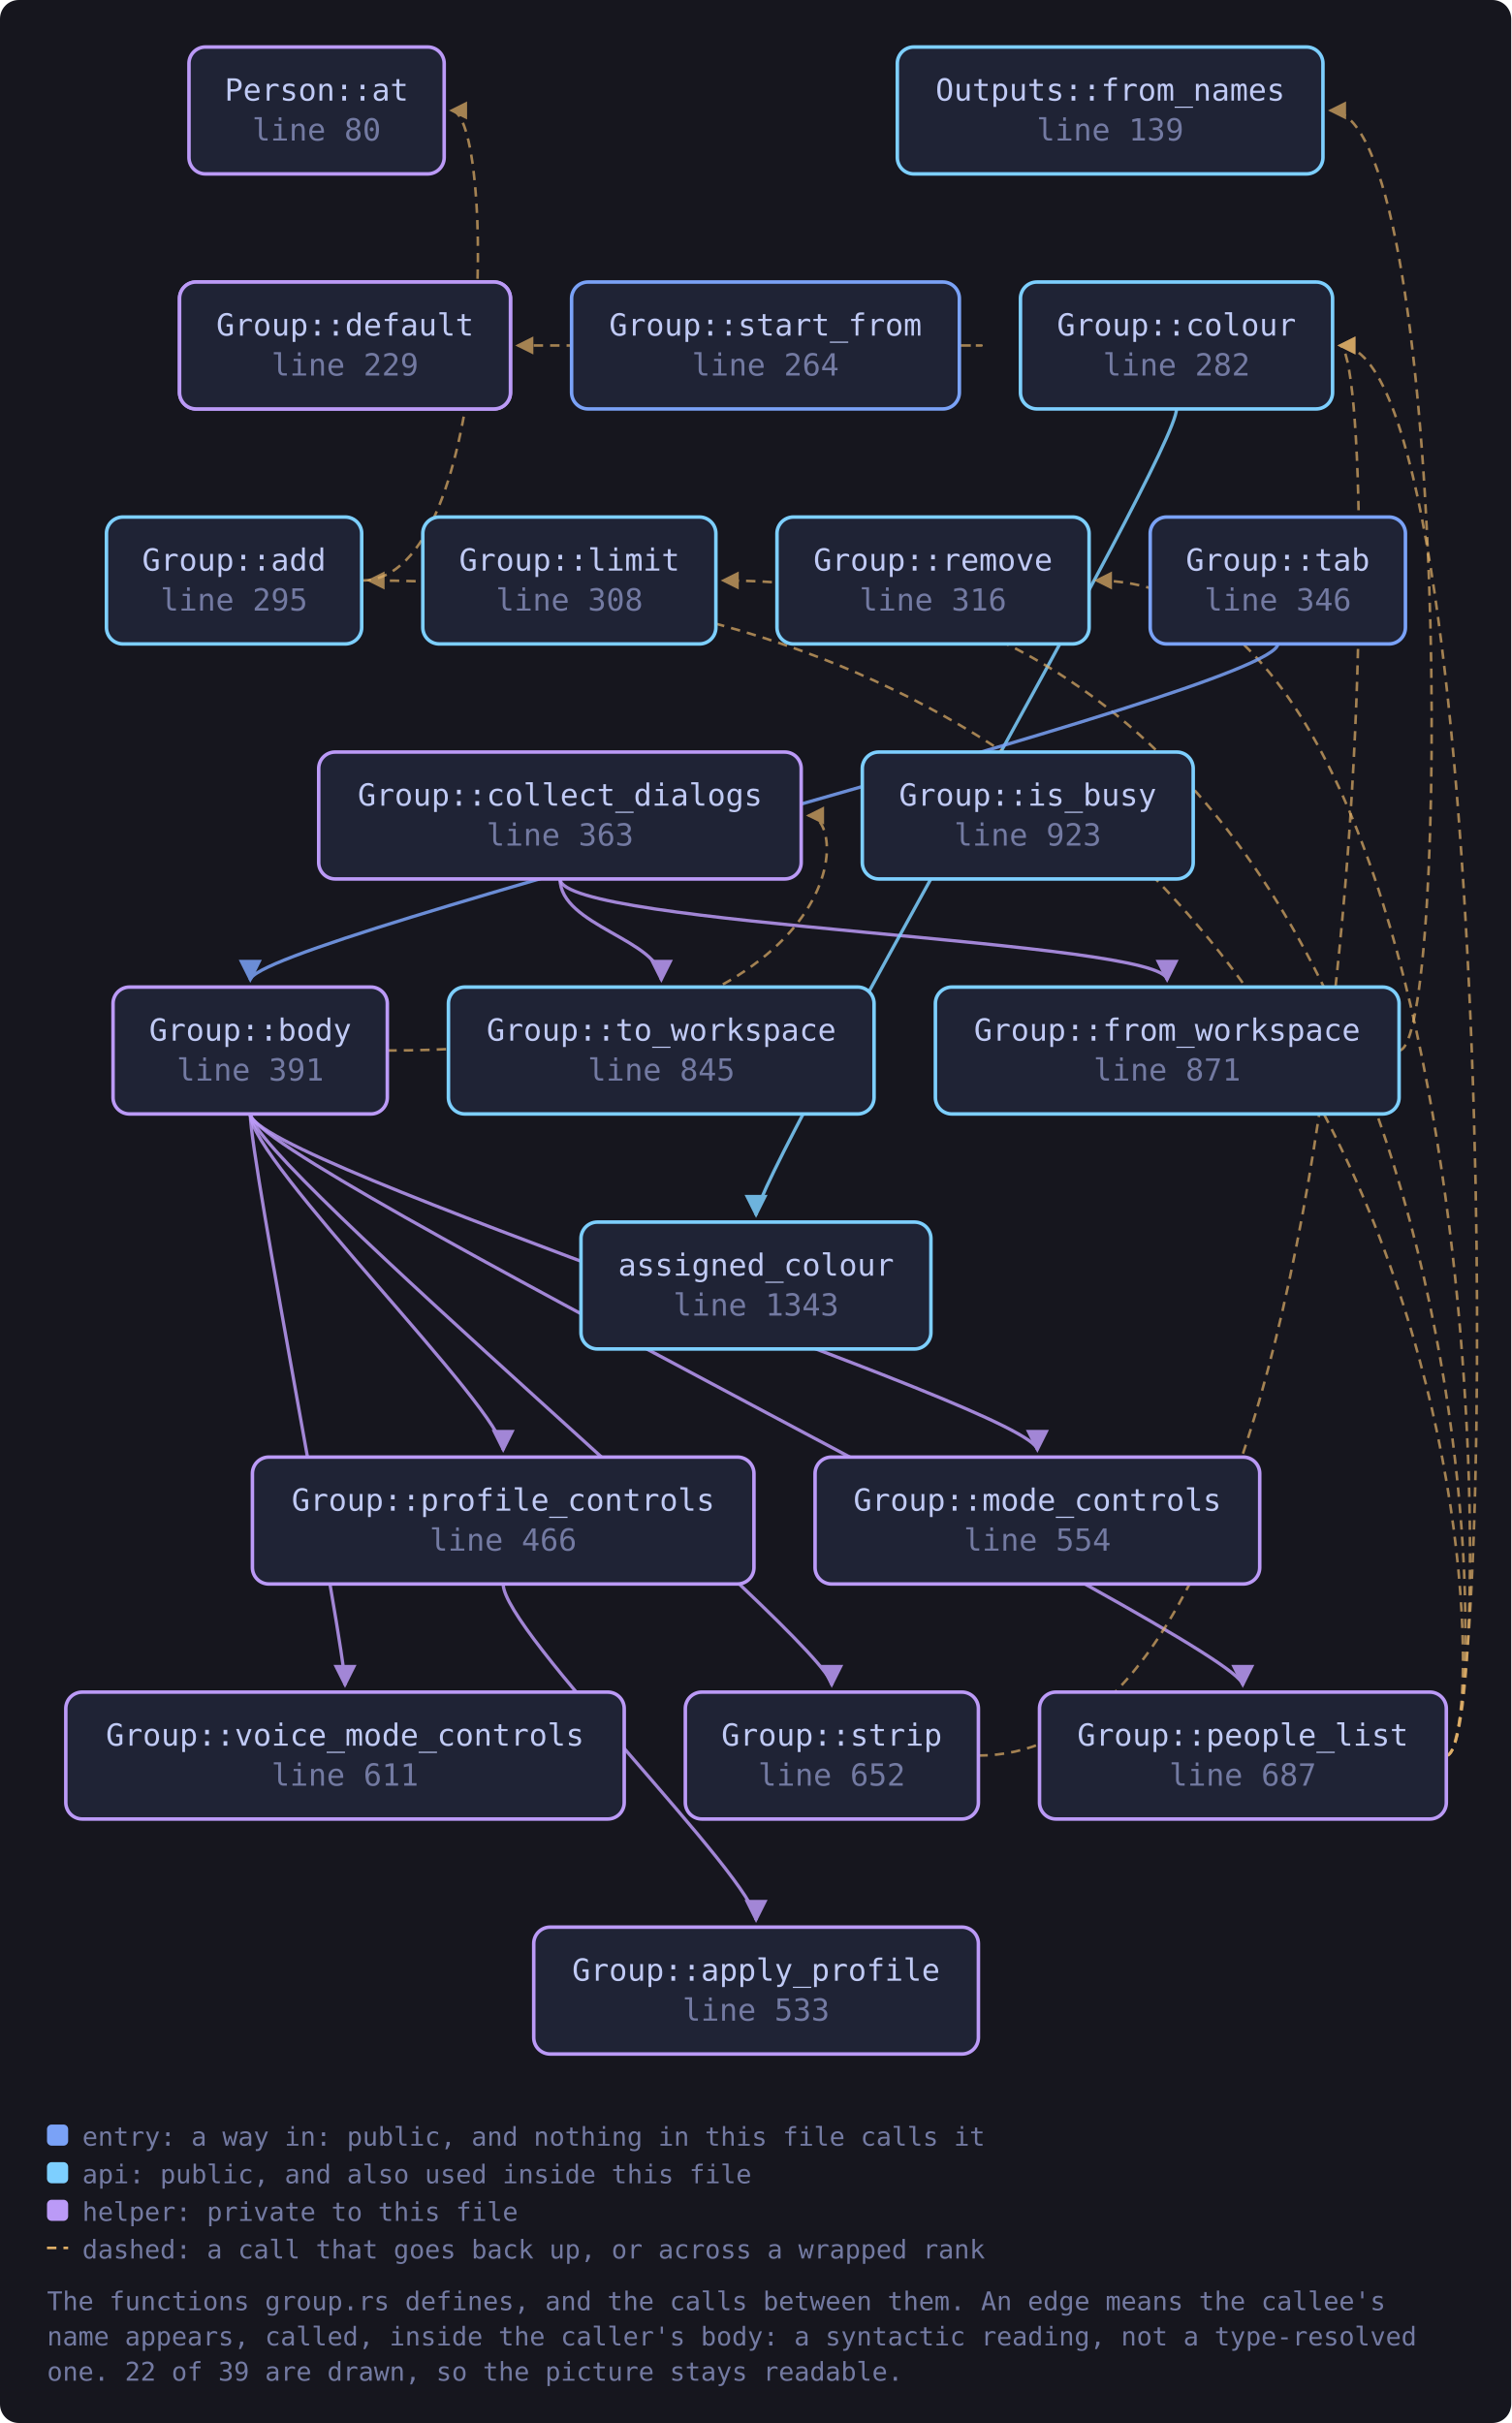
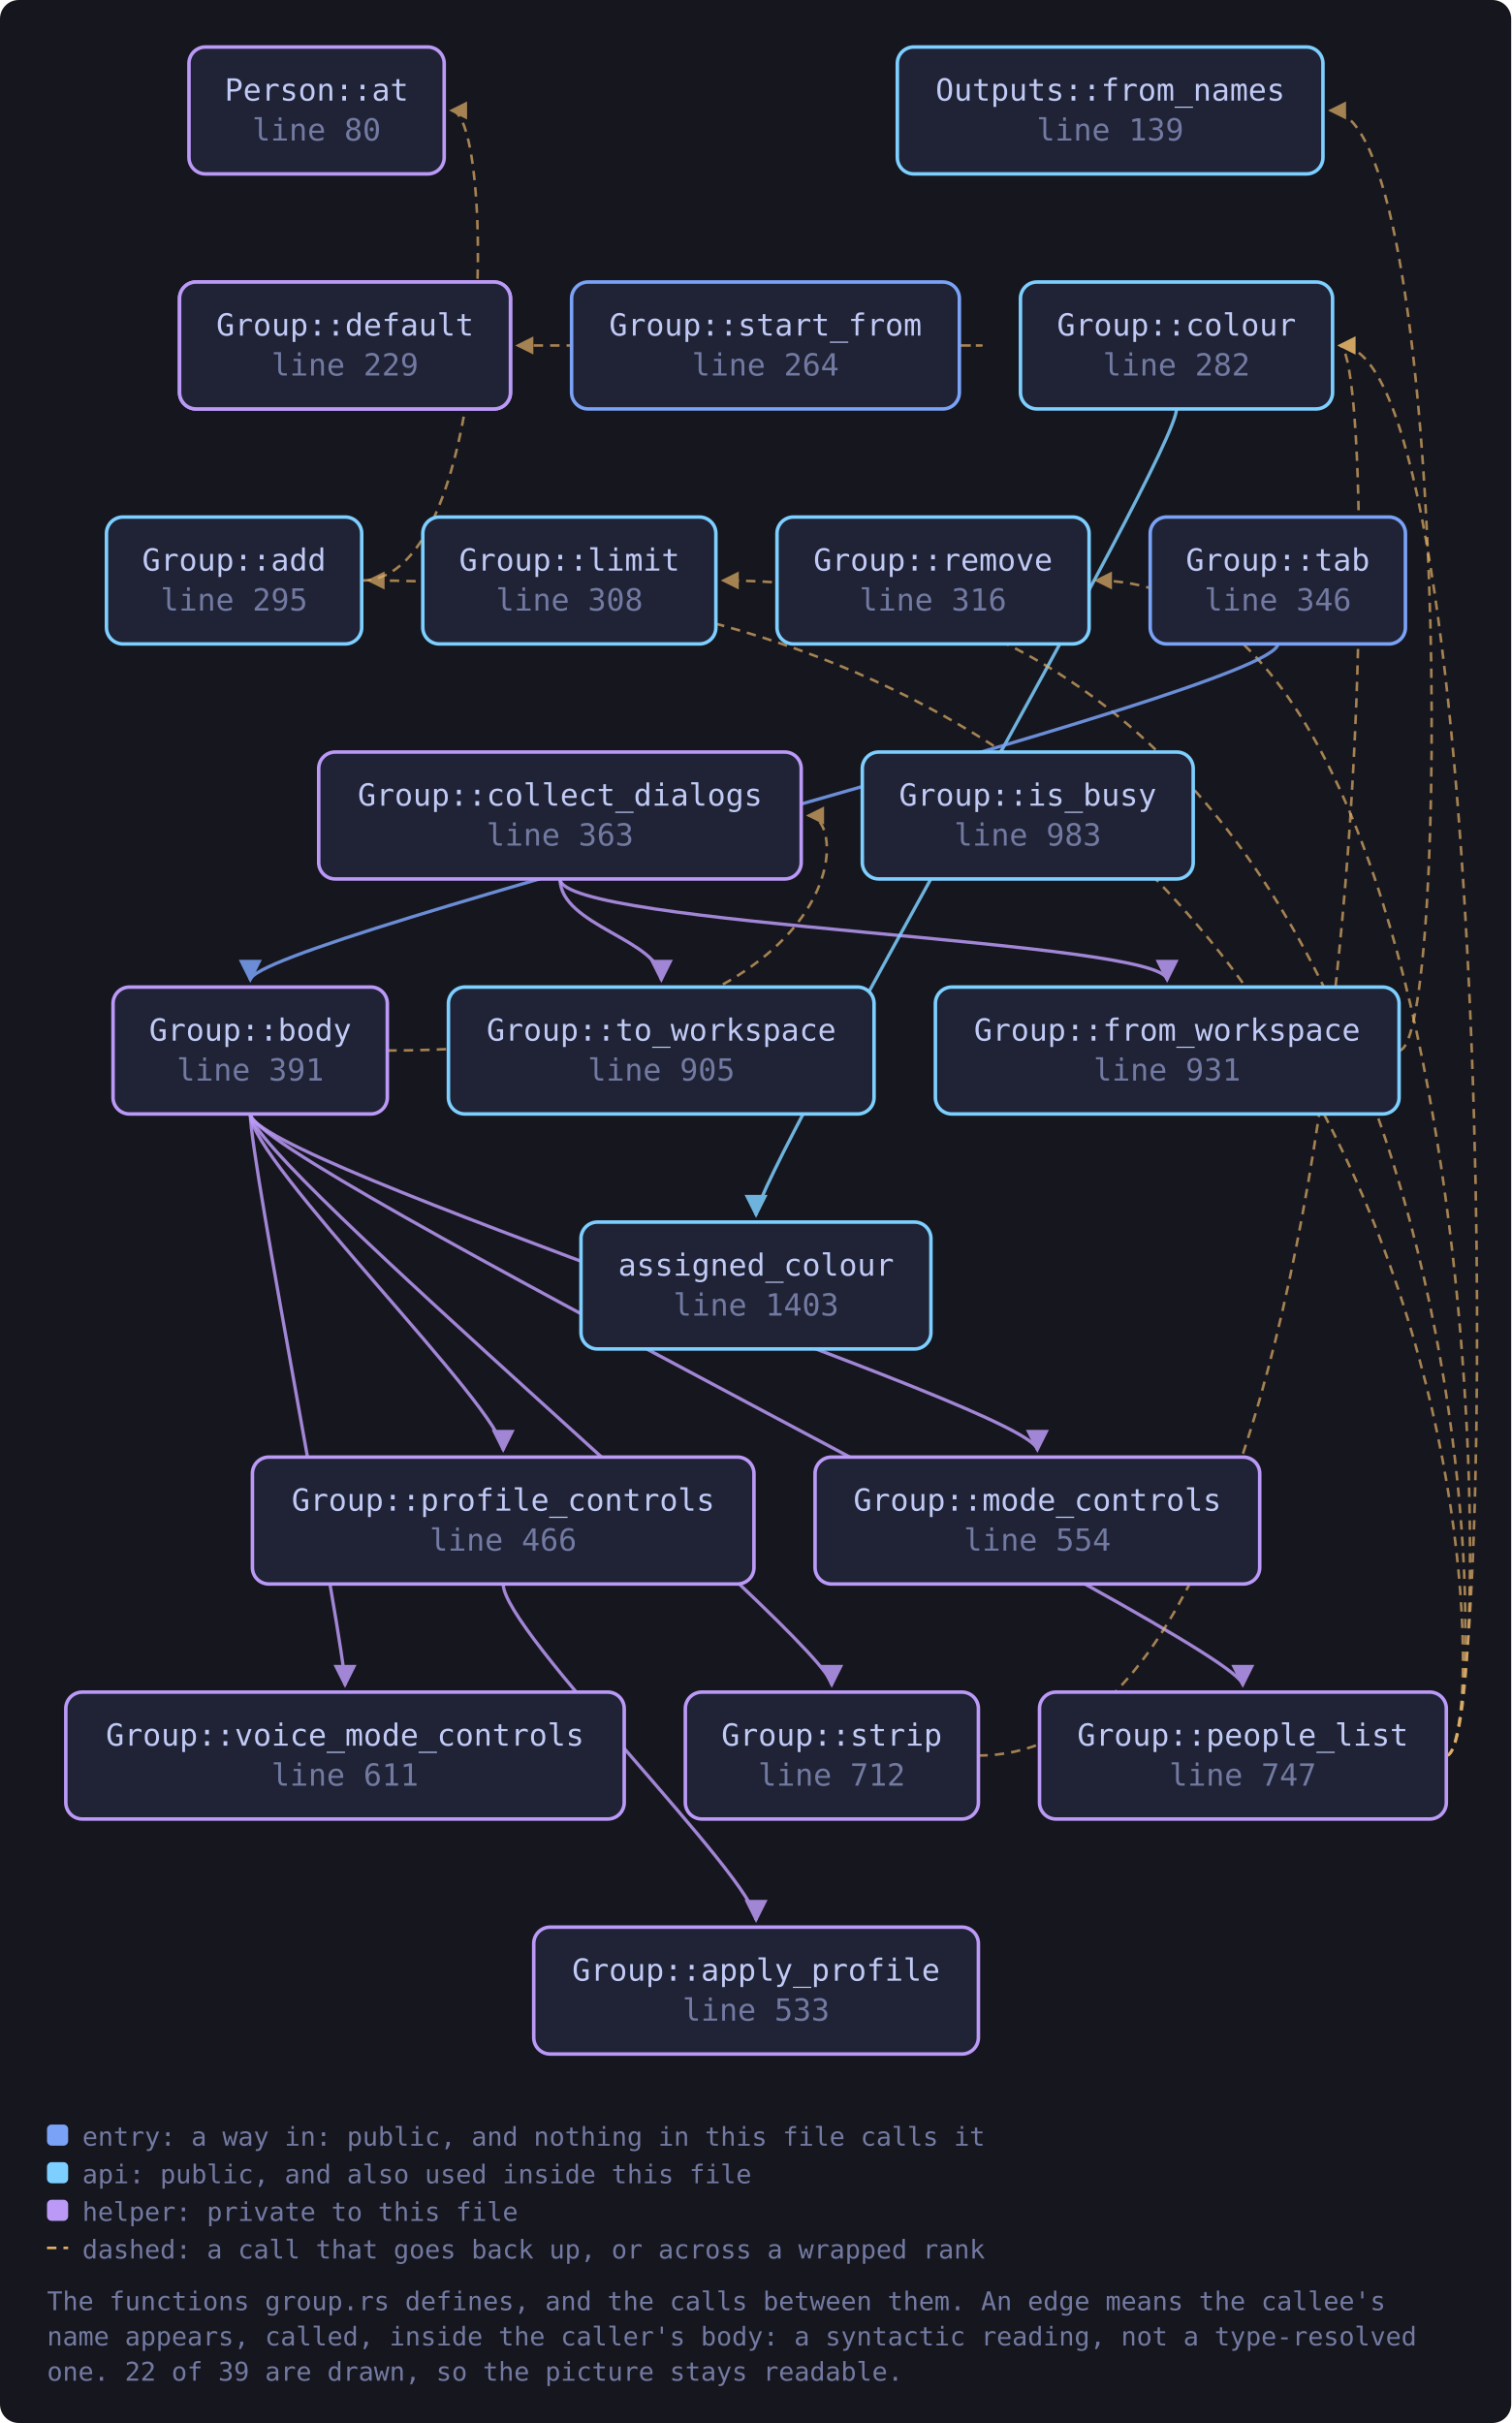
<svg xmlns="http://www.w3.org/2000/svg" viewBox="0 0 643 1031" width="643" height="1031" style="max-width:100%;height:auto" role="img" aria-label="flowchart">
  <defs>
    <marker id="a-muted" viewBox="0 0 8 8" refX="7" refY="4" markerWidth="7" markerHeight="7" orient="auto-start-reverse">
      <path d="M0 0 L8 4 L0 8 z" fill="var(--muted, #737aa2)" />
    </marker>
    <marker id="a-warn" viewBox="0 0 8 8" refX="7" refY="4" markerWidth="7" markerHeight="7" orient="auto-start-reverse">
      <path d="M0 0 L8 4 L0 8 z" fill="var(--warn, #e0af68)" />
    </marker>
    <marker id="a-accent" viewBox="0 0 8 8" refX="7" refY="4" markerWidth="7" markerHeight="7" orient="auto-start-reverse">
      <path d="M0 0 L8 4 L0 8 z" fill="var(--accent, #7aa2f7)" />
    </marker>
    <marker id="a-cyan" viewBox="0 0 8 8" refX="7" refY="4" markerWidth="7" markerHeight="7" orient="auto-start-reverse">
      <path d="M0 0 L8 4 L0 8 z" fill="var(--cyan, #7dcfff)" />
    </marker>
    <marker id="a-accent-2" viewBox="0 0 8 8" refX="7" refY="4" markerWidth="7" markerHeight="7" orient="auto-start-reverse">
      <path d="M0 0 L8 4 L0 8 z" fill="var(--accent-2, #bb9af7)" />
    </marker>
  </defs>
  <rect x="0" y="0" width="643" height="1031" fill="var(--bg-inset, #16161e)" rx="8" />
  <path d="M153.9 247.0 C 211.0 247.0, 211.0 47.0, 192.0 47.0" fill="none" stroke="var(--warn, #e0af68)" stroke-width="1.1" opacity="0.7" stroke-dasharray="4 3" marker-end="url(#a-warn)" />
  <path d="M164.8 447.0 C 362.9 447.0, 362.9 347.0, 343.9 347.0" fill="none" stroke="var(--warn, #e0af68)" stroke-width="1.1" opacity="0.7" stroke-dasharray="4 3" marker-end="url(#a-warn)" />
  <path d="M106.5 474.0 C 106.5 494.0, 441.4 600.0, 441.4 617.0" fill="none" stroke="var(--accent-2, #bb9af7)" stroke-width="1.4" opacity="0.85" marker-end="url(#a-accent-2)" />
  <path d="M106.5 474.0 C 106.5 494.0, 528.8 700.0, 528.8 717.0" fill="none" stroke="var(--accent-2, #bb9af7)" stroke-width="1.4" opacity="0.85" marker-end="url(#a-accent-2)" />
  <path d="M106.5 474.0 C 106.5 494.0, 214.1 600.0, 214.1 617.0" fill="none" stroke="var(--accent-2, #bb9af7)" stroke-width="1.4" opacity="0.85" marker-end="url(#a-accent-2)" />
  <path d="M106.5 474.0 C 106.5 494.0, 353.9 700.0, 353.9 717.0" fill="none" stroke="var(--accent-2, #bb9af7)" stroke-width="1.4" opacity="0.85" marker-end="url(#a-accent-2)" />
  <path d="M106.5 474.0 C 106.5 494.0, 146.8 700.0, 146.8 717.0" fill="none" stroke="var(--accent-2, #bb9af7)" stroke-width="1.4" opacity="0.85" marker-end="url(#a-accent-2)" />
  <path d="M238.3 374.0 C 238.3 394.0, 496.6 400.0, 496.6 417.0" fill="none" stroke="var(--accent-2, #bb9af7)" stroke-width="1.4" opacity="0.85" marker-end="url(#a-accent-2)" />
  <path d="M238.3 374.0 C 238.3 394.0, 281.4 400.0, 281.4 417.0" fill="none" stroke="var(--accent-2, #bb9af7)" stroke-width="1.4" opacity="0.85" marker-end="url(#a-accent-2)" />
  <path d="M500.6 174.0 C 500.6 194.0, 321.7 500.0, 321.7 517.0" fill="none" stroke="var(--cyan, #7dcfff)" stroke-width="1.4" opacity="0.85" marker-end="url(#a-cyan)" />
  <path d="M595.2 447.0 C 617.2 447.0, 617.2 47.0, 566.0 47.0" fill="none" stroke="var(--warn, #e0af68)" stroke-width="1.1" opacity="0.7" stroke-dasharray="4 3" marker-end="url(#a-warn)" />
  <path d="M615.4 747.0 C 637.4 747.0, 637.4 247.0, 156.9 247.0" fill="none" stroke="var(--warn, #e0af68)" stroke-width="1.1" opacity="0.7" stroke-dasharray="4 3" marker-end="url(#a-warn)" />
  <path d="M615.4 747.0 C 637.4 747.0, 637.4 147.0, 570.0 147.0" fill="none" stroke="var(--warn, #e0af68)" stroke-width="1.1" opacity="0.7" stroke-dasharray="4 3" marker-end="url(#a-warn)" />
  <path d="M615.4 747.0 C 637.4 747.0, 637.4 247.0, 307.6 247.0" fill="none" stroke="var(--warn, #e0af68)" stroke-width="1.1" opacity="0.7" stroke-dasharray="4 3" marker-end="url(#a-warn)" />
  <path d="M615.4 747.0 C 637.4 747.0, 637.4 247.0, 466.4 247.0" fill="none" stroke="var(--warn, #e0af68)" stroke-width="1.1" opacity="0.7" stroke-dasharray="4 3" marker-end="url(#a-warn)" />
  <path d="M214.1 674.0 C 214.1 694.0, 321.7 800.0, 321.7 817.0" fill="none" stroke="var(--accent-2, #bb9af7)" stroke-width="1.4" opacity="0.85" marker-end="url(#a-accent-2)" />
  <path d="M408.2 147.0 C 430.2 147.0, 430.2 147.0, 220.2 147.0" fill="none" stroke="var(--warn, #e0af68)" stroke-width="1.1" opacity="0.7" stroke-dasharray="4 3" marker-end="url(#a-warn)" />
  <path d="M416.3 747.0 C 589.0 747.0, 589.0 147.0, 570.0 147.0" fill="none" stroke="var(--warn, #e0af68)" stroke-width="1.1" opacity="0.7" stroke-dasharray="4 3" marker-end="url(#a-warn)" />
  <path d="M543.7 274.0 C 543.7 294.0, 106.5 400.0, 106.5 417.0" fill="none" stroke="var(--accent, #7aa2f7)" stroke-width="1.4" opacity="0.85" marker-end="url(#a-accent)" />
  <a href="https://github.com/tilas01/veilvoice/blob/main/crates/veilvoice-gui/src/group.rs#L80" target="_blank" rel="noopener noreferrer">
    <rect x="80.4" y="20.0" width="108.6" height="54.0" rx="7" fill="var(--bg-soft, #1f2335)" stroke="var(--accent-2, #bb9af7)" stroke-width="1.5" />
    <text x="134.7" y="42.8" font-family="ui-monospace, SFMono-Regular, Menlo, Consolas, monospace" font-size="13" fill="var(--fg, #c0caf5)" text-anchor="middle">Person::at</text>
    <text x="134.7" y="59.8" font-family="ui-monospace, SFMono-Regular, Menlo, Consolas, monospace" font-size="13" fill="var(--muted, #737aa2)" text-anchor="middle">line 80</text>
  </a>
  <a href="https://github.com/tilas01/veilvoice/blob/main/crates/veilvoice-gui/src/group.rs#L104" target="_blank" rel="noopener noreferrer">
    <rect x="76.4" y="120.0" width="140.8" height="54.0" rx="7" fill="var(--bg-soft, #1f2335)" stroke="var(--accent-2, #bb9af7)" stroke-width="1.5" />
    <text x="146.8" y="142.8" font-family="ui-monospace, SFMono-Regular, Menlo, Consolas, monospace" font-size="13" fill="var(--fg, #c0caf5)" text-anchor="middle">Outputs::default</text>
    <text x="146.8" y="159.8" font-family="ui-monospace, SFMono-Regular, Menlo, Consolas, monospace" font-size="13" fill="var(--muted, #737aa2)" text-anchor="middle">line 104</text>
  </a>
  <a href="https://github.com/tilas01/veilvoice/blob/main/crates/veilvoice-gui/src/group.rs#L139" target="_blank" rel="noopener noreferrer">
    <rect x="381.8" y="20.0" width="181.1" height="54.0" rx="7" fill="var(--bg-soft, #1f2335)" stroke="var(--cyan, #7dcfff)" stroke-width="1.5" />
    <text x="472.4" y="42.8" font-family="ui-monospace, SFMono-Regular, Menlo, Consolas, monospace" font-size="13" fill="var(--fg, #c0caf5)" text-anchor="middle">Outputs::from_names</text>
    <text x="472.4" y="59.8" font-family="ui-monospace, SFMono-Regular, Menlo, Consolas, monospace" font-size="13" fill="var(--muted, #737aa2)" text-anchor="middle">line 139</text>
  </a>
  <a href="https://github.com/tilas01/veilvoice/blob/main/crates/veilvoice-gui/src/group.rs#L229" target="_blank" rel="noopener noreferrer">
    <rect x="76.4" y="120.0" width="140.8" height="54.0" rx="7" fill="var(--bg-soft, #1f2335)" stroke="var(--accent-2, #bb9af7)" stroke-width="1.5" />
    <text x="146.8" y="142.8" font-family="ui-monospace, SFMono-Regular, Menlo, Consolas, monospace" font-size="13" fill="var(--fg, #c0caf5)" text-anchor="middle">Group::default</text>
    <text x="146.8" y="159.8" font-family="ui-monospace, SFMono-Regular, Menlo, Consolas, monospace" font-size="13" fill="var(--muted, #737aa2)" text-anchor="middle">line 229</text>
  </a>
  <a href="https://github.com/tilas01/veilvoice/blob/main/crates/veilvoice-gui/src/group.rs#L264" target="_blank" rel="noopener noreferrer">
    <rect x="243.2" y="120.0" width="165.0" height="54.0" rx="7" fill="var(--bg-soft, #1f2335)" stroke="var(--accent, #7aa2f7)" stroke-width="1.5" />
    <text x="325.7" y="142.8" font-family="ui-monospace, SFMono-Regular, Menlo, Consolas, monospace" font-size="13" fill="var(--fg, #c0caf5)" text-anchor="middle">Group::start_from</text>
    <text x="325.7" y="159.8" font-family="ui-monospace, SFMono-Regular, Menlo, Consolas, monospace" font-size="13" fill="var(--muted, #737aa2)" text-anchor="middle">line 264</text>
  </a>
  <a href="https://github.com/tilas01/veilvoice/blob/main/crates/veilvoice-gui/src/group.rs#L282" target="_blank" rel="noopener noreferrer">
    <rect x="434.2" y="120.0" width="132.8" height="54.0" rx="7" fill="var(--bg-soft, #1f2335)" stroke="var(--cyan, #7dcfff)" stroke-width="1.5" />
    <text x="500.6" y="142.8" font-family="ui-monospace, SFMono-Regular, Menlo, Consolas, monospace" font-size="13" fill="var(--fg, #c0caf5)" text-anchor="middle">Group::colour</text>
    <text x="500.6" y="159.8" font-family="ui-monospace, SFMono-Regular, Menlo, Consolas, monospace" font-size="13" fill="var(--muted, #737aa2)" text-anchor="middle">line 282</text>
  </a>
  <a href="https://github.com/tilas01/veilvoice/blob/main/crates/veilvoice-gui/src/group.rs#L295" target="_blank" rel="noopener noreferrer">
    <rect x="45.3" y="220.0" width="108.6" height="54.0" rx="7" fill="var(--bg-soft, #1f2335)" stroke="var(--cyan, #7dcfff)" stroke-width="1.5" />
    <text x="99.6" y="242.8" font-family="ui-monospace, SFMono-Regular, Menlo, Consolas, monospace" font-size="13" fill="var(--fg, #c0caf5)" text-anchor="middle">Group::add</text>
    <text x="99.6" y="259.8" font-family="ui-monospace, SFMono-Regular, Menlo, Consolas, monospace" font-size="13" fill="var(--muted, #737aa2)" text-anchor="middle">line 295</text>
  </a>
  <a href="https://github.com/tilas01/veilvoice/blob/main/crates/veilvoice-gui/src/group.rs#L308" target="_blank" rel="noopener noreferrer">
    <rect x="179.9" y="220.0" width="124.7" height="54.0" rx="7" fill="var(--bg-soft, #1f2335)" stroke="var(--cyan, #7dcfff)" stroke-width="1.5" />
    <text x="242.3" y="242.8" font-family="ui-monospace, SFMono-Regular, Menlo, Consolas, monospace" font-size="13" fill="var(--fg, #c0caf5)" text-anchor="middle">Group::limit</text>
    <text x="242.3" y="259.8" font-family="ui-monospace, SFMono-Regular, Menlo, Consolas, monospace" font-size="13" fill="var(--muted, #737aa2)" text-anchor="middle">line 308</text>
  </a>
  <a href="https://github.com/tilas01/veilvoice/blob/main/crates/veilvoice-gui/src/group.rs#L316" target="_blank" rel="noopener noreferrer">
    <rect x="330.6" y="220.0" width="132.8" height="54.0" rx="7" fill="var(--bg-soft, #1f2335)" stroke="var(--cyan, #7dcfff)" stroke-width="1.5" />
    <text x="397.0" y="242.8" font-family="ui-monospace, SFMono-Regular, Menlo, Consolas, monospace" font-size="13" fill="var(--fg, #c0caf5)" text-anchor="middle">Group::remove</text>
    <text x="397.0" y="259.8" font-family="ui-monospace, SFMono-Regular, Menlo, Consolas, monospace" font-size="13" fill="var(--muted, #737aa2)" text-anchor="middle">line 316</text>
  </a>
  <a href="https://github.com/tilas01/veilvoice/blob/main/crates/veilvoice-gui/src/group.rs#L346" target="_blank" rel="noopener noreferrer">
    <rect x="489.4" y="220.0" width="108.6" height="54.0" rx="7" fill="var(--bg-soft, #1f2335)" stroke="var(--accent, #7aa2f7)" stroke-width="1.5" />
    <text x="543.7" y="242.8" font-family="ui-monospace, SFMono-Regular, Menlo, Consolas, monospace" font-size="13" fill="var(--fg, #c0caf5)" text-anchor="middle">Group::tab</text>
    <text x="543.7" y="259.8" font-family="ui-monospace, SFMono-Regular, Menlo, Consolas, monospace" font-size="13" fill="var(--muted, #737aa2)" text-anchor="middle">line 346</text>
  </a>
  <a href="https://github.com/tilas01/veilvoice/blob/main/crates/veilvoice-gui/src/group.rs#L363" target="_blank" rel="noopener noreferrer">
    <rect x="135.6" y="320.0" width="205.3" height="54.0" rx="7" fill="var(--bg-soft, #1f2335)" stroke="var(--accent-2, #bb9af7)" stroke-width="1.5" />
    <text x="238.3" y="342.8" font-family="ui-monospace, SFMono-Regular, Menlo, Consolas, monospace" font-size="13" fill="var(--fg, #c0caf5)" text-anchor="middle">Group::collect_dialogs</text>
    <text x="238.3" y="359.8" font-family="ui-monospace, SFMono-Regular, Menlo, Consolas, monospace" font-size="13" fill="var(--muted, #737aa2)" text-anchor="middle">line 363</text>
  </a>
  <a href="https://github.com/tilas01/veilvoice/blob/main/crates/veilvoice-gui/src/group.rs#L391" target="_blank" rel="noopener noreferrer">
    <rect x="48.1" y="420.0" width="116.7" height="54.0" rx="7" fill="var(--bg-soft, #1f2335)" stroke="var(--accent-2, #bb9af7)" stroke-width="1.5" />
    <text x="106.5" y="442.8" font-family="ui-monospace, SFMono-Regular, Menlo, Consolas, monospace" font-size="13" fill="var(--fg, #c0caf5)" text-anchor="middle">Group::body</text>
    <text x="106.5" y="459.8" font-family="ui-monospace, SFMono-Regular, Menlo, Consolas, monospace" font-size="13" fill="var(--muted, #737aa2)" text-anchor="middle">line 391</text>
  </a>
  <a href="https://github.com/tilas01/veilvoice/blob/main/crates/veilvoice-gui/src/group.rs#L466" target="_blank" rel="noopener noreferrer">
    <rect x="107.4" y="620.0" width="213.4" height="54.0" rx="7" fill="var(--bg-soft, #1f2335)" stroke="var(--accent-2, #bb9af7)" stroke-width="1.5" />
    <text x="214.1" y="642.8" font-family="ui-monospace, SFMono-Regular, Menlo, Consolas, monospace" font-size="13" fill="var(--fg, #c0caf5)" text-anchor="middle">Group::profile_controls</text>
    <text x="214.1" y="659.8" font-family="ui-monospace, SFMono-Regular, Menlo, Consolas, monospace" font-size="13" fill="var(--muted, #737aa2)" text-anchor="middle">line 466</text>
  </a>
  <a href="https://github.com/tilas01/veilvoice/blob/main/crates/veilvoice-gui/src/group.rs#L533" target="_blank" rel="noopener noreferrer">
    <rect x="227.1" y="820.0" width="189.2" height="54.0" rx="7" fill="var(--bg-soft, #1f2335)" stroke="var(--accent-2, #bb9af7)" stroke-width="1.5" />
    <text x="321.7" y="842.8" font-family="ui-monospace, SFMono-Regular, Menlo, Consolas, monospace" font-size="13" fill="var(--fg, #c0caf5)" text-anchor="middle">Group::apply_profile</text>
    <text x="321.7" y="859.8" font-family="ui-monospace, SFMono-Regular, Menlo, Consolas, monospace" font-size="13" fill="var(--muted, #737aa2)" text-anchor="middle">line 533</text>
  </a>
  <a href="https://github.com/tilas01/veilvoice/blob/main/crates/veilvoice-gui/src/group.rs#L554" target="_blank" rel="noopener noreferrer">
    <rect x="346.8" y="620.0" width="189.2" height="54.0" rx="7" fill="var(--bg-soft, #1f2335)" stroke="var(--accent-2, #bb9af7)" stroke-width="1.5" />
    <text x="441.4" y="642.8" font-family="ui-monospace, SFMono-Regular, Menlo, Consolas, monospace" font-size="13" fill="var(--fg, #c0caf5)" text-anchor="middle">Group::mode_controls</text>
    <text x="441.4" y="659.8" font-family="ui-monospace, SFMono-Regular, Menlo, Consolas, monospace" font-size="13" fill="var(--muted, #737aa2)" text-anchor="middle">line 554</text>
  </a>
  <a href="https://github.com/tilas01/veilvoice/blob/main/crates/veilvoice-gui/src/group.rs#L611" target="_blank" rel="noopener noreferrer">
    <rect x="28.0" y="720.0" width="237.6" height="54.0" rx="7" fill="var(--bg-soft, #1f2335)" stroke="var(--accent-2, #bb9af7)" stroke-width="1.5" />
    <text x="146.8" y="742.8" font-family="ui-monospace, SFMono-Regular, Menlo, Consolas, monospace" font-size="13" fill="var(--fg, #c0caf5)" text-anchor="middle">Group::voice_mode_controls</text>
    <text x="146.8" y="759.8" font-family="ui-monospace, SFMono-Regular, Menlo, Consolas, monospace" font-size="13" fill="var(--muted, #737aa2)" text-anchor="middle">line 611</text>
  </a>
-   <a href="https://github.com/tilas01/veilvoice/blob/main/crates/veilvoice-gui/src/group.rs#L652" target="_blank" rel="noopener noreferrer">
+   <a href="https://github.com/tilas01/veilvoice/blob/main/crates/veilvoice-gui/src/group.rs#L712" target="_blank" rel="noopener noreferrer">
    <rect x="291.6" y="720.0" width="124.7" height="54.0" rx="7" fill="var(--bg-soft, #1f2335)" stroke="var(--accent-2, #bb9af7)" stroke-width="1.5" />
    <text x="353.9" y="742.8" font-family="ui-monospace, SFMono-Regular, Menlo, Consolas, monospace" font-size="13" fill="var(--fg, #c0caf5)" text-anchor="middle">Group::strip</text>
-     <text x="353.9" y="759.8" font-family="ui-monospace, SFMono-Regular, Menlo, Consolas, monospace" font-size="13" fill="var(--muted, #737aa2)" text-anchor="middle">line 652</text>
+     <text x="353.9" y="759.8" font-family="ui-monospace, SFMono-Regular, Menlo, Consolas, monospace" font-size="13" fill="var(--muted, #737aa2)" text-anchor="middle">line 712</text>
  </a>
-   <a href="https://github.com/tilas01/veilvoice/blob/main/crates/veilvoice-gui/src/group.rs#L687" target="_blank" rel="noopener noreferrer">
+   <a href="https://github.com/tilas01/veilvoice/blob/main/crates/veilvoice-gui/src/group.rs#L747" target="_blank" rel="noopener noreferrer">
    <rect x="442.3" y="720.0" width="173.1" height="54.0" rx="7" fill="var(--bg-soft, #1f2335)" stroke="var(--accent-2, #bb9af7)" stroke-width="1.5" />
    <text x="528.8" y="742.8" font-family="ui-monospace, SFMono-Regular, Menlo, Consolas, monospace" font-size="13" fill="var(--fg, #c0caf5)" text-anchor="middle">Group::people_list</text>
-     <text x="528.8" y="759.8" font-family="ui-monospace, SFMono-Regular, Menlo, Consolas, monospace" font-size="13" fill="var(--muted, #737aa2)" text-anchor="middle">line 687</text>
+     <text x="528.8" y="759.8" font-family="ui-monospace, SFMono-Regular, Menlo, Consolas, monospace" font-size="13" fill="var(--muted, #737aa2)" text-anchor="middle">line 747</text>
  </a>
-   <a href="https://github.com/tilas01/veilvoice/blob/main/crates/veilvoice-gui/src/group.rs#L845" target="_blank" rel="noopener noreferrer">
+   <a href="https://github.com/tilas01/veilvoice/blob/main/crates/veilvoice-gui/src/group.rs#L905" target="_blank" rel="noopener noreferrer">
    <rect x="190.8" y="420.0" width="181.1" height="54.0" rx="7" fill="var(--bg-soft, #1f2335)" stroke="var(--cyan, #7dcfff)" stroke-width="1.5" />
    <text x="281.4" y="442.8" font-family="ui-monospace, SFMono-Regular, Menlo, Consolas, monospace" font-size="13" fill="var(--fg, #c0caf5)" text-anchor="middle">Group::to_workspace</text>
-     <text x="281.4" y="459.8" font-family="ui-monospace, SFMono-Regular, Menlo, Consolas, monospace" font-size="13" fill="var(--muted, #737aa2)" text-anchor="middle">line 845</text>
+     <text x="281.4" y="459.8" font-family="ui-monospace, SFMono-Regular, Menlo, Consolas, monospace" font-size="13" fill="var(--muted, #737aa2)" text-anchor="middle">line 905</text>
  </a>
-   <a href="https://github.com/tilas01/veilvoice/blob/main/crates/veilvoice-gui/src/group.rs#L871" target="_blank" rel="noopener noreferrer">
+   <a href="https://github.com/tilas01/veilvoice/blob/main/crates/veilvoice-gui/src/group.rs#L931" target="_blank" rel="noopener noreferrer">
    <rect x="398.0" y="420.0" width="197.3" height="54.0" rx="7" fill="var(--bg-soft, #1f2335)" stroke="var(--cyan, #7dcfff)" stroke-width="1.5" />
    <text x="496.6" y="442.8" font-family="ui-monospace, SFMono-Regular, Menlo, Consolas, monospace" font-size="13" fill="var(--fg, #c0caf5)" text-anchor="middle">Group::from_workspace</text>
-     <text x="496.6" y="459.8" font-family="ui-monospace, SFMono-Regular, Menlo, Consolas, monospace" font-size="13" fill="var(--muted, #737aa2)" text-anchor="middle">line 871</text>
+     <text x="496.6" y="459.8" font-family="ui-monospace, SFMono-Regular, Menlo, Consolas, monospace" font-size="13" fill="var(--muted, #737aa2)" text-anchor="middle">line 931</text>
  </a>
-   <a href="https://github.com/tilas01/veilvoice/blob/main/crates/veilvoice-gui/src/group.rs#L923" target="_blank" rel="noopener noreferrer">
+   <a href="https://github.com/tilas01/veilvoice/blob/main/crates/veilvoice-gui/src/group.rs#L983" target="_blank" rel="noopener noreferrer">
    <rect x="366.9" y="320.0" width="140.8" height="54.0" rx="7" fill="var(--bg-soft, #1f2335)" stroke="var(--cyan, #7dcfff)" stroke-width="1.5" />
    <text x="437.3" y="342.8" font-family="ui-monospace, SFMono-Regular, Menlo, Consolas, monospace" font-size="13" fill="var(--fg, #c0caf5)" text-anchor="middle">Group::is_busy</text>
-     <text x="437.3" y="359.8" font-family="ui-monospace, SFMono-Regular, Menlo, Consolas, monospace" font-size="13" fill="var(--muted, #737aa2)" text-anchor="middle">line 923</text>
+     <text x="437.3" y="359.8" font-family="ui-monospace, SFMono-Regular, Menlo, Consolas, monospace" font-size="13" fill="var(--muted, #737aa2)" text-anchor="middle">line 983</text>
  </a>
-   <a href="https://github.com/tilas01/veilvoice/blob/main/crates/veilvoice-gui/src/group.rs#L1343" target="_blank" rel="noopener noreferrer">
+   <a href="https://github.com/tilas01/veilvoice/blob/main/crates/veilvoice-gui/src/group.rs#L1403" target="_blank" rel="noopener noreferrer">
    <rect x="247.2" y="520.0" width="148.9" height="54.0" rx="7" fill="var(--bg-soft, #1f2335)" stroke="var(--cyan, #7dcfff)" stroke-width="1.5" />
    <text x="321.7" y="542.8" font-family="ui-monospace, SFMono-Regular, Menlo, Consolas, monospace" font-size="13" fill="var(--fg, #c0caf5)" text-anchor="middle">assigned_colour</text>
-     <text x="321.7" y="559.8" font-family="ui-monospace, SFMono-Regular, Menlo, Consolas, monospace" font-size="13" fill="var(--muted, #737aa2)" text-anchor="middle">line 1343</text>
+     <text x="321.7" y="559.8" font-family="ui-monospace, SFMono-Regular, Menlo, Consolas, monospace" font-size="13" fill="var(--muted, #737aa2)" text-anchor="middle">line 1403</text>
  </a>
  <rect x="20.0" y="904.0" width="9" height="9" rx="2" fill="var(--accent, #7aa2f7)" />
  <text x="35.0" y="913.0" font-family="ui-monospace, SFMono-Regular, Menlo, Consolas, monospace" font-size="11" fill="var(--muted, #737aa2)">entry: a way in: public, and nothing in this file calls it</text>
  <rect x="20.0" y="920.0" width="9" height="9" rx="2" fill="var(--cyan, #7dcfff)" />
  <text x="35.0" y="929.0" font-family="ui-monospace, SFMono-Regular, Menlo, Consolas, monospace" font-size="11" fill="var(--muted, #737aa2)">api: public, and also used inside this file</text>
  <rect x="20.0" y="936.0" width="9" height="9" rx="2" fill="var(--accent-2, #bb9af7)" />
  <text x="35.0" y="945.0" font-family="ui-monospace, SFMono-Regular, Menlo, Consolas, monospace" font-size="11" fill="var(--muted, #737aa2)">helper: private to this file</text>
  <path d="M20.0 956.5 L29.0 956.5" stroke="var(--warn, #e0af68)" stroke-width="1.1" stroke-dasharray="4 3" />
  <text x="35.0" y="961.0" font-family="ui-monospace, SFMono-Regular, Menlo, Consolas, monospace" font-size="11" fill="var(--muted, #737aa2)">dashed: a call that goes back up, or across a wrapped rank</text>
  <text x="20.0" y="983.0" font-family="ui-monospace, SFMono-Regular, Menlo, Consolas, monospace" font-size="11" fill="var(--muted, #737aa2)">The functions group.rs defines, and the calls between them. An edge means the callee's</text>
  <text x="20.0" y="998.0" font-family="ui-monospace, SFMono-Regular, Menlo, Consolas, monospace" font-size="11" fill="var(--muted, #737aa2)">name appears, called, inside the caller's body: a syntactic reading, not a type-resolved</text>
  <text x="20.0" y="1013.0" font-family="ui-monospace, SFMono-Regular, Menlo, Consolas, monospace" font-size="11" fill="var(--muted, #737aa2)">one. 22 of 39 are drawn, so the picture stays readable.</text>
</svg>
